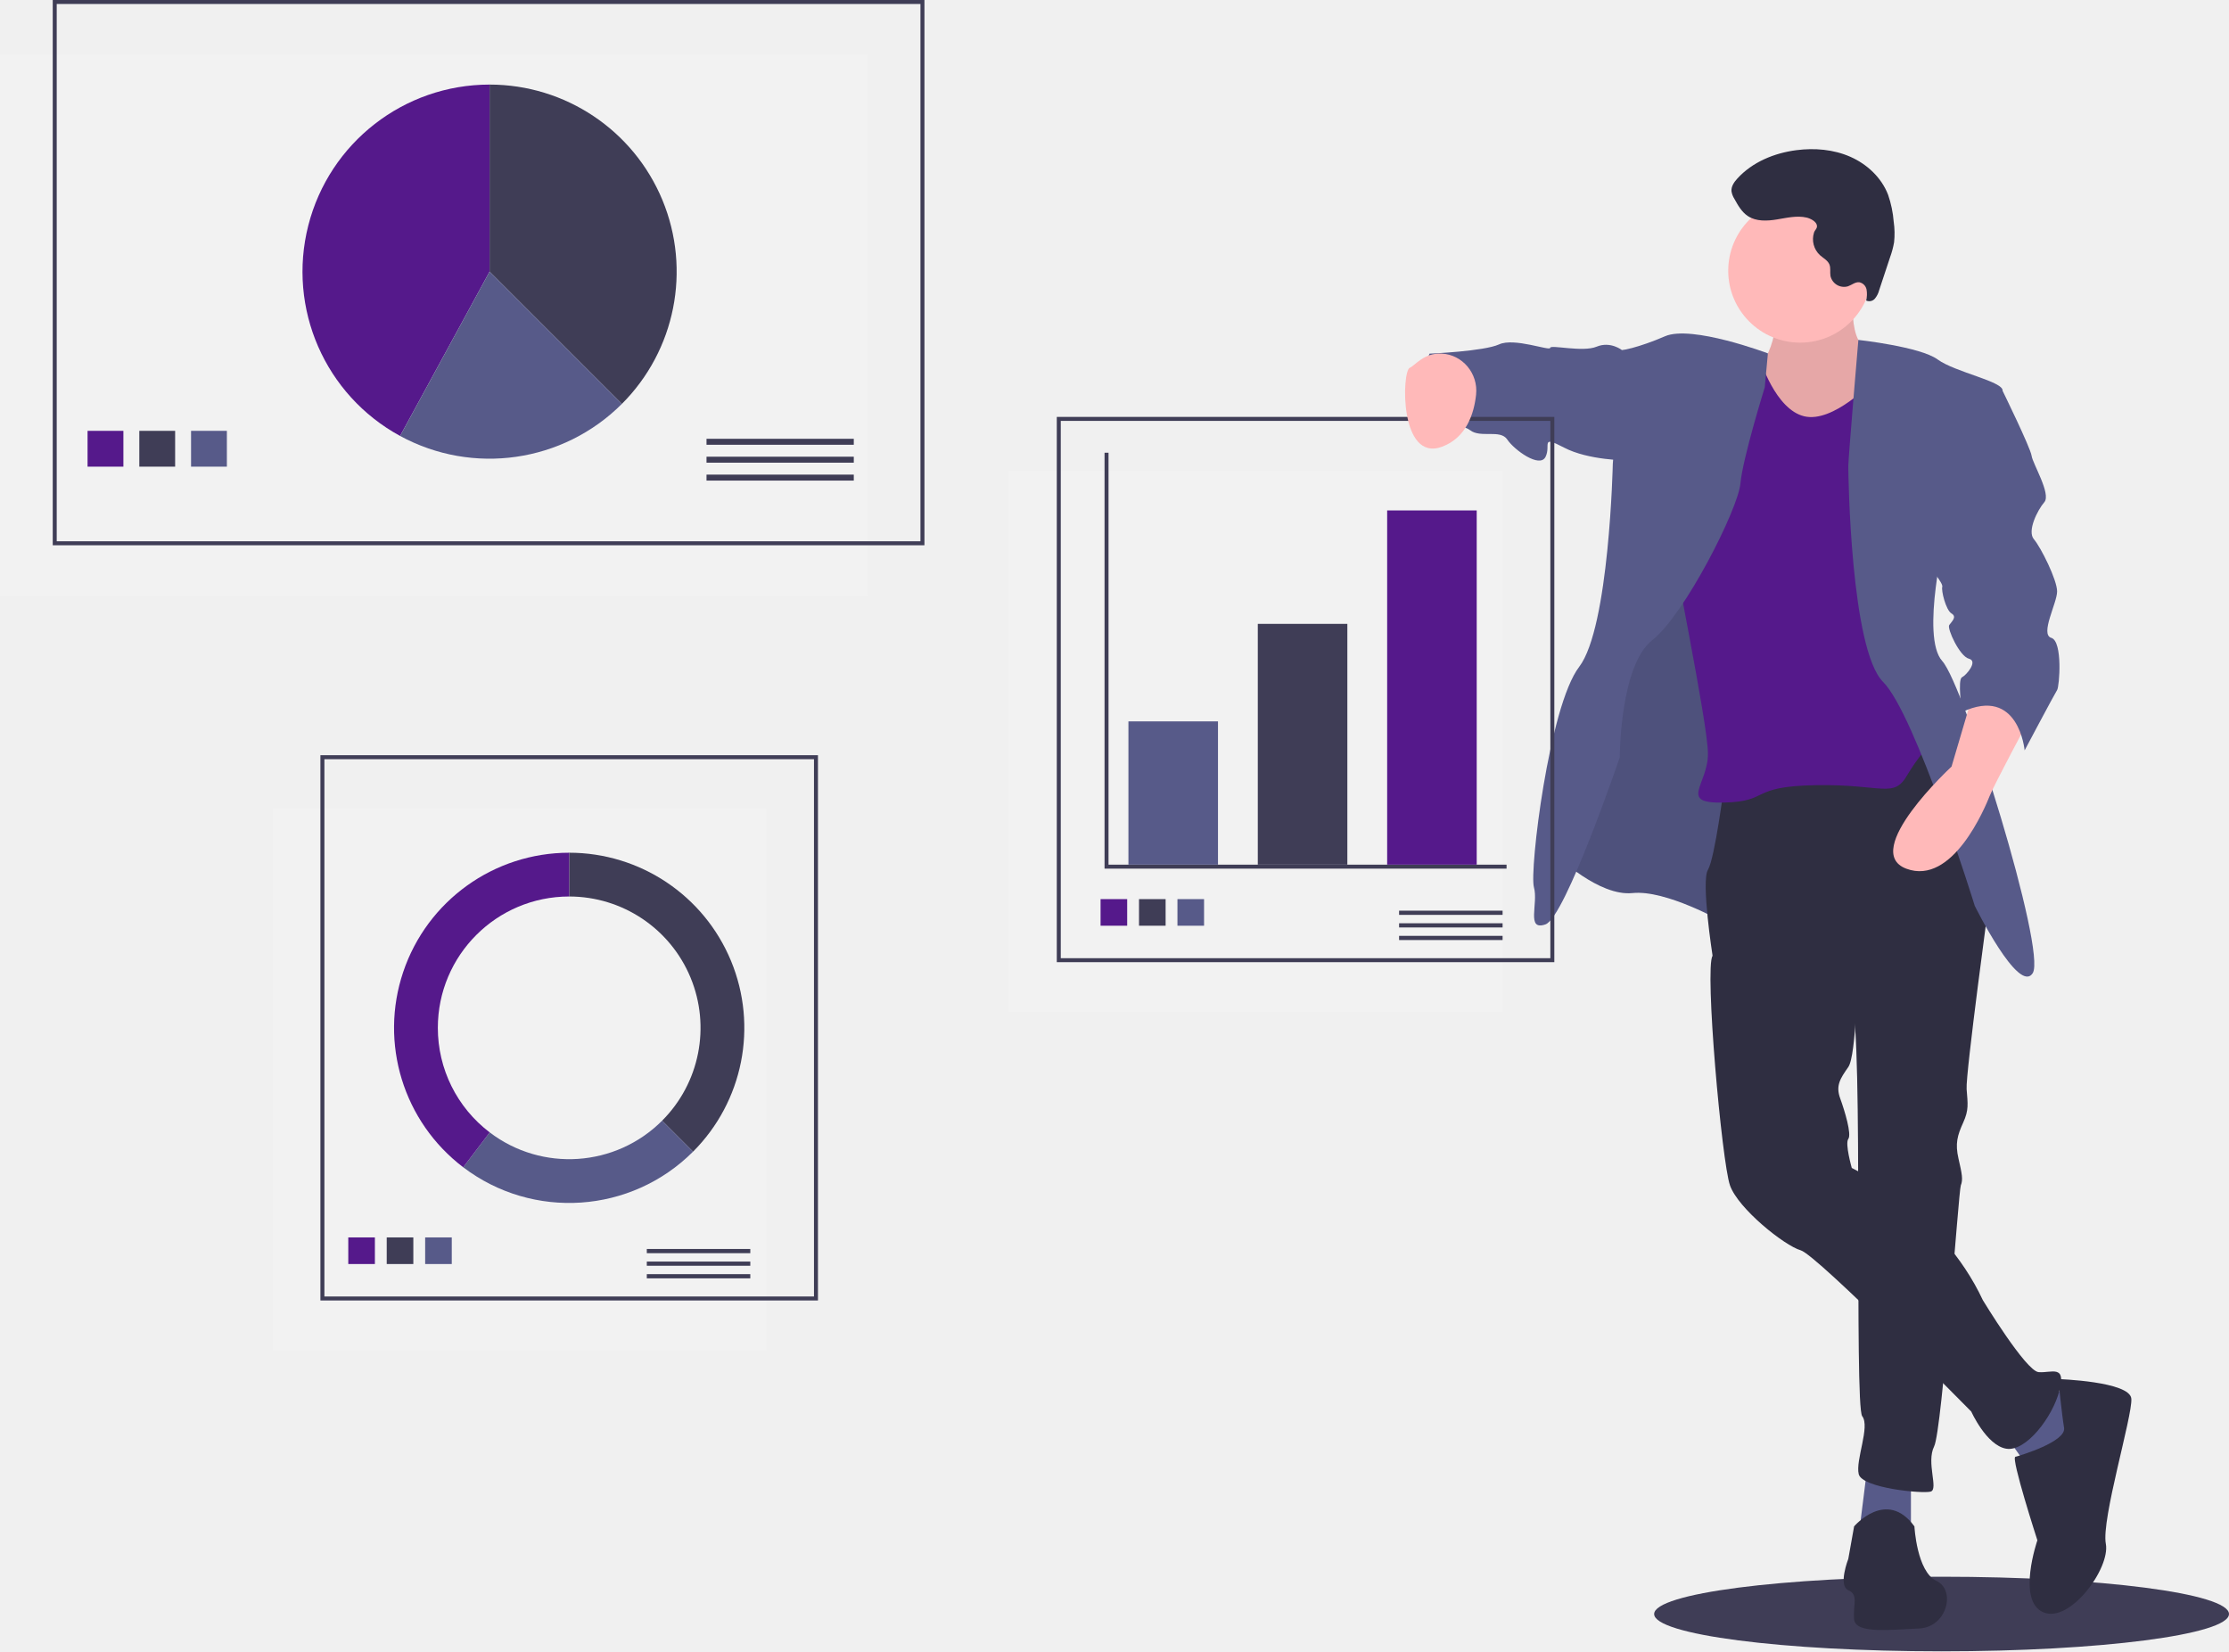
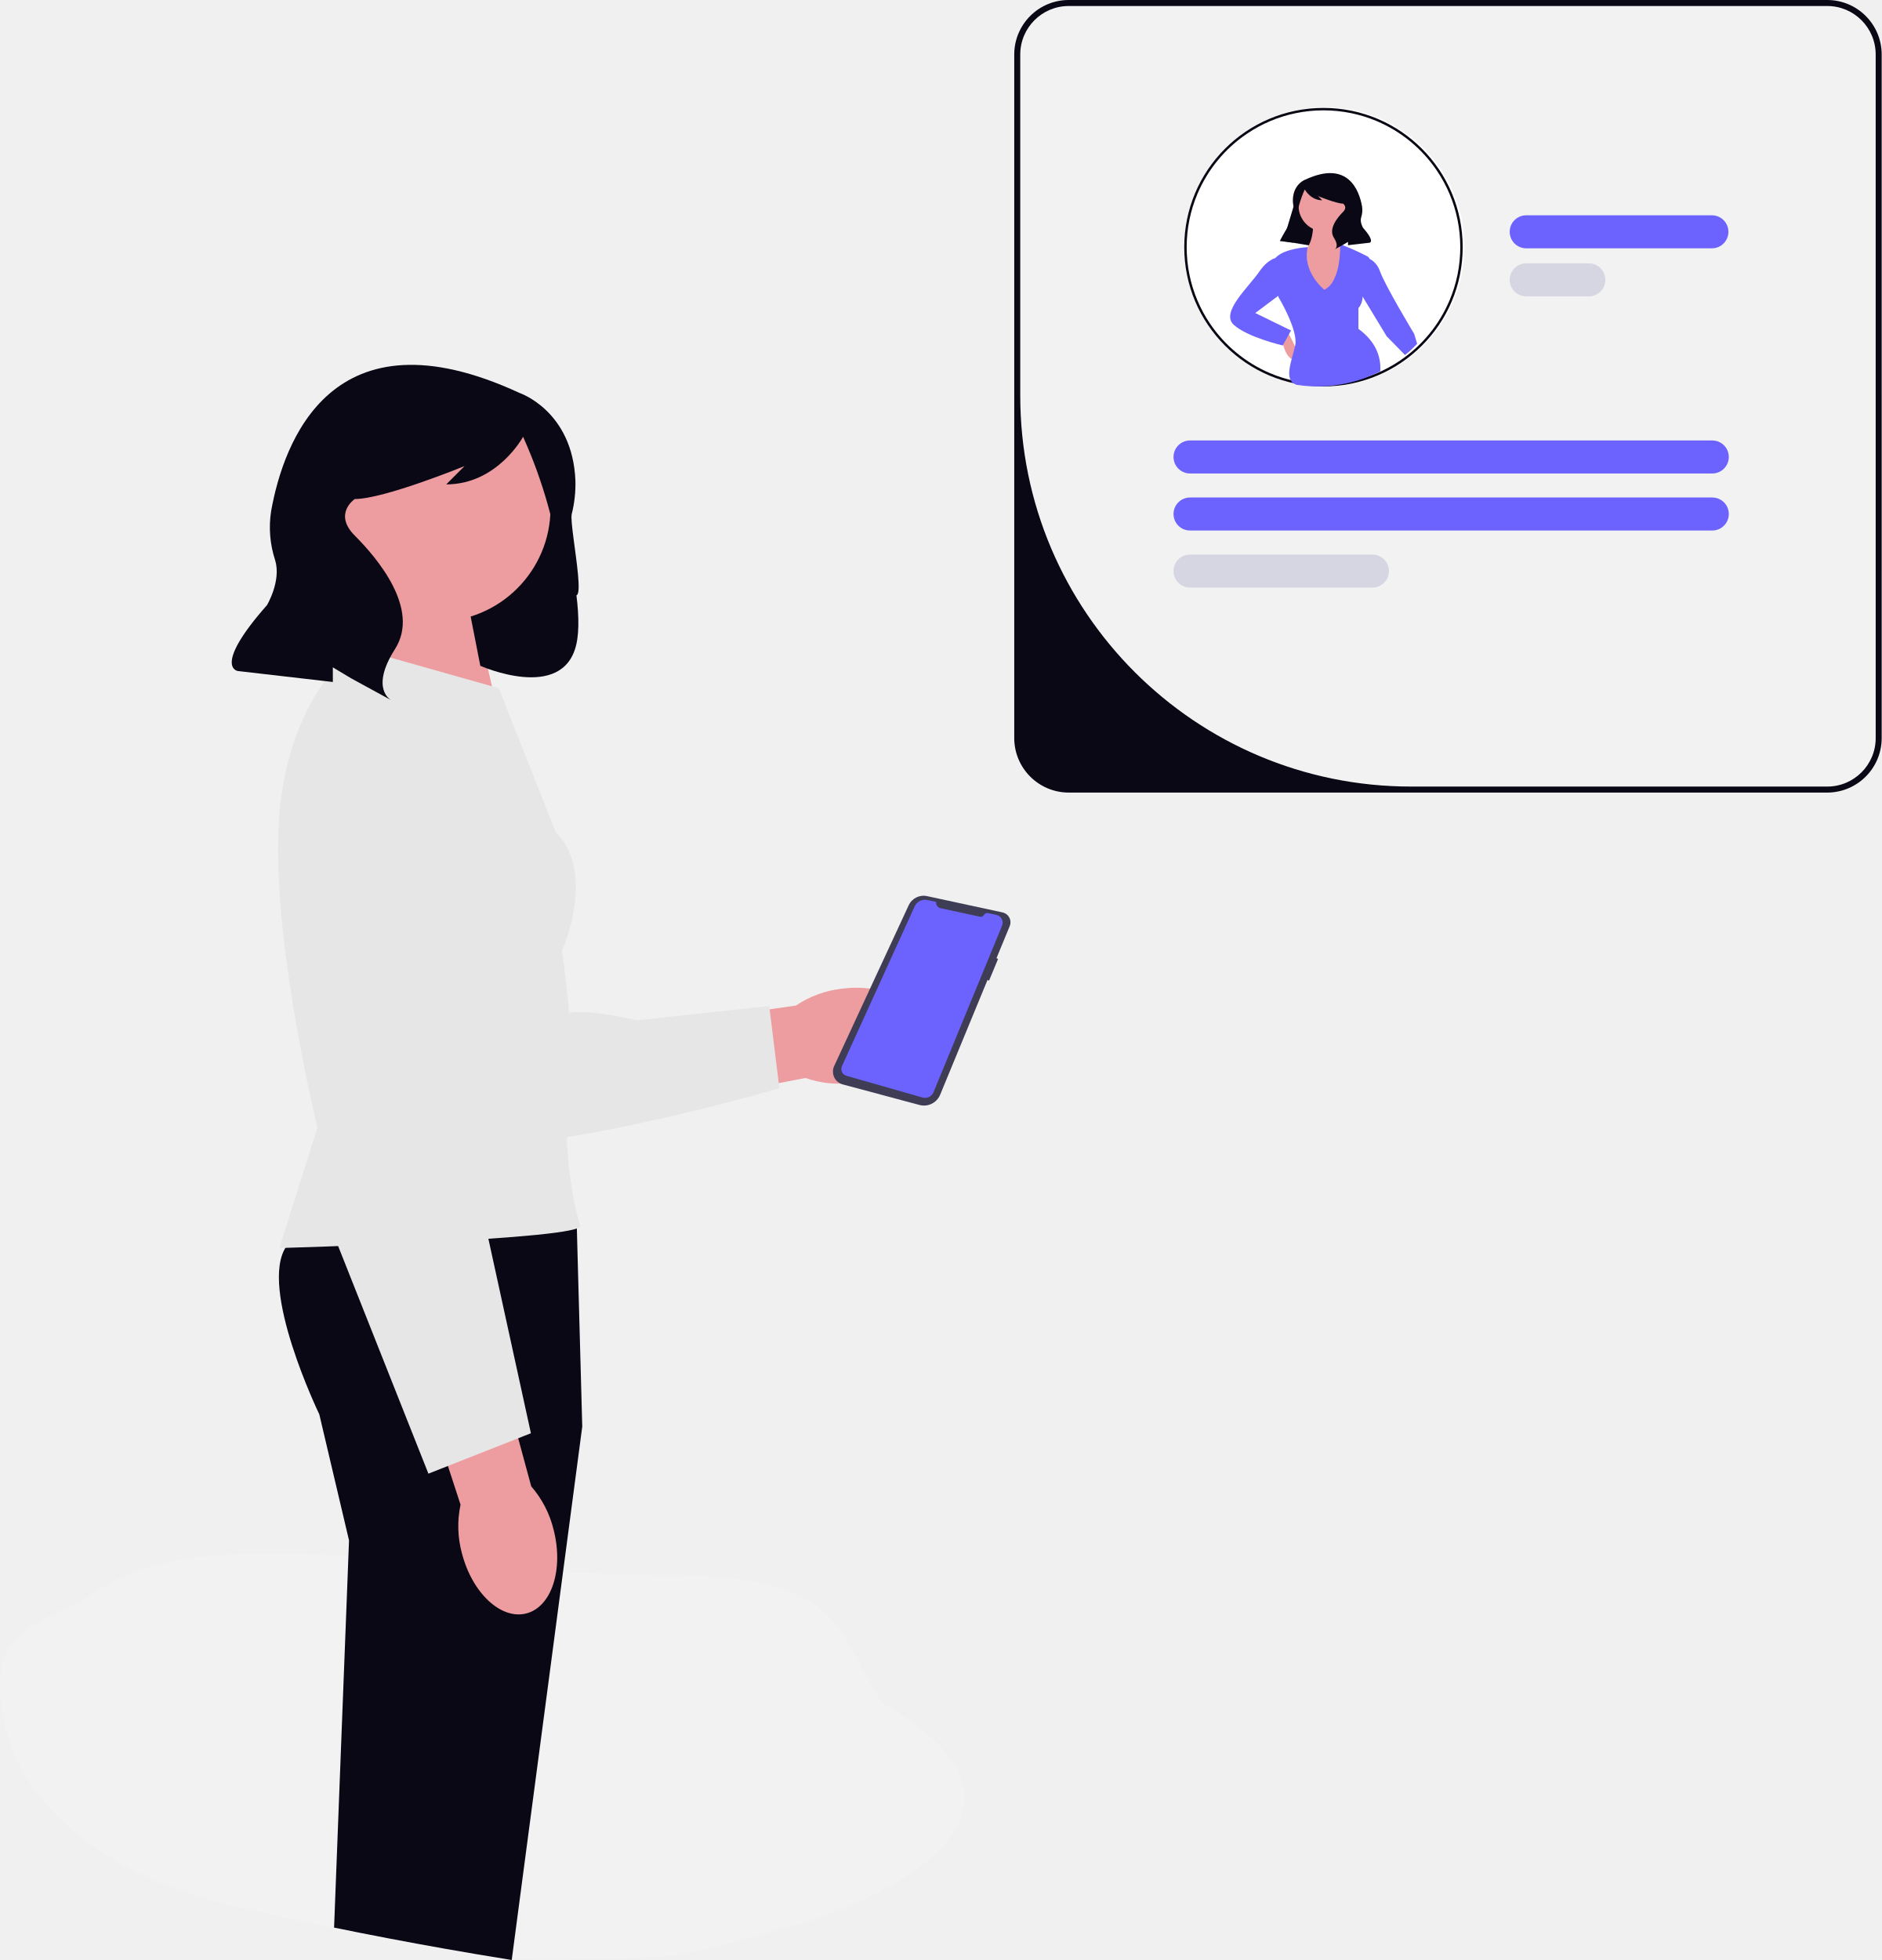
- <svg xmlns="http://www.w3.org/2000/svg" id="fa973782-3a18-4630-a762-87130b613ac3" width="1120" height="829.801" data-name="Layer 1" viewBox="0 0 1120 829.801">
-   <ellipse cx="975.579" cy="811.059" fill="#3f3d56" rx="144.421" ry="18.742" />
-   <rect width="436" height="272" y="27.5" fill="#f2f2f2" />
-   <rect width="436" height="272" x="27.5" y="1" fill="none" stroke="#3f3d56" stroke-miterlimit="10" stroke-width="2" />
-   <path fill="#3f3d56" d="M352.468,237.568A94,94,0,0,0,286,77.1v94Z" transform="translate(-40 -34.59967)" />
-   <path fill="#55198b" d="M286,77.1a94.011,94.011,0,0,0-44.968,176.564L286,171.1Z" transform="translate(-40 -34.59967)" />
-   <path fill="#575a89" d="M352.468,237.568,286,171.1l-44.968,82.564a94.049,94.049,0,0,0,111.436-16.096Z" transform="translate(-40 -34.59967)" />
-   <rect width="18" height="18" x="44" y="216.5" fill="#55198b" />
-   <rect width="18" height="18" x="70" y="216.5" fill="#3f3d56" />
-   <rect width="18" height="18" x="96" y="216.5" fill="#575a89" />
-   <rect width="74" height="3" x="355" y="220.5" fill="#3f3d56" />
-   <rect width="74" height="3" x="355" y="229.5" fill="#3f3d56" />
-   <rect width="74" height="3" x="355" y="238.5" fill="#3f3d56" />
-   <rect width="248" height="272" x="137" y="406.5" fill="#f2f2f2" />
-   <rect width="248" height="272" x="162" y="380.5" fill="none" stroke="#3f3d56" stroke-miterlimit="10" stroke-width="2" />
-   <rect width="13.371" height="13.371" x="175" y="621.814" fill="#55198b" />
-   <rect width="13.371" height="13.371" x="194.314" y="621.814" fill="#3f3d56" />
-   <rect width="13.371" height="13.371" x="213.629" y="621.814" fill="#575a89" />
-   <rect width="52" height="2.108" x="325" y="627.622" fill="#3f3d56" />
-   <rect width="52" height="2.108" x="325" y="633.946" fill="#3f3d56" />
-   <rect width="52" height="2.108" x="325" y="640.27" fill="#3f3d56" />
-   <path fill="#3f3d56" d="M326,463.1v22a66,66,0,0,1,46.669,112.669l15.556,15.556A88,88,0,0,0,326,463.1Z" transform="translate(-40 -34.59967)" />
-   <path fill="#575a89" d="M388.225,613.325l-15.556-15.556a65.983,65.983,0,0,1-86.6,5.872L272.753,621.161a87.998,87.998,0,0,0,115.472-7.836Z" transform="translate(-40 -34.59967)" />
-   <path fill="#55198b" d="M260,551.1a66,66,0,0,1,66-66v-22a87.999,87.999,0,0,0-53.247,158.061l13.316-17.521A65.885,65.885,0,0,1,260,551.1Z" transform="translate(-40 -34.59967)" />
-   <path fill="#ffb9b9" d="M971.624,175.593s-4.08,30.311,6.412,33.808,7.578,30.311,7.578,30.311l-31.476,23.899-27.979,2.332-6.995-36.14L923.244,220.476s15.738-18.653,4.663-37.888S971.624,175.593,971.624,175.593Z" transform="translate(-40 -34.59967)" />
-   <path d="M971.624,175.593s-4.08,30.311,6.412,33.808,7.578,30.311,7.578,30.311l-31.476,23.899-27.979,2.332-6.995-36.14L923.244,220.476s15.738-18.653,4.663-37.888S971.624,175.593,971.624,175.593Z" opacity=".1" transform="translate(-40 -34.59967)" />
-   <path fill="#575a89" d="M942.48,411.666,905.757,497.935s-28.562-16.321-45.466-14.572-37.888-18.653-37.888-18.653l20.984-101.424,39.054-107.836,54.209,34.391Z" transform="translate(-40 -34.59967)" />
-   <path d="M942.48,411.666,905.757,497.935s-28.562-16.321-45.466-14.572-37.888-18.653-37.888-18.653l20.984-101.424,39.054-107.836,54.209,34.391Z" opacity=".1" transform="translate(-40 -34.59967)" />
-   <polygon fill="#575a89" points="960.186 743.708 960.186 771.687 933.956 771.687 938.036 739.045 960.186 743.708" />
-   <polygon fill="#575a89" points="1028.385 695.328 1047.621 706.986 1033.631 739.045 1019.059 737.296 1005.069 717.478 1028.385 695.328" />
-   <path fill="#2f2e41" d="M1005.432,403.505l34.391,81.023s-12.241,89.766-11.658,97.344,1.166,10.492-1.749,16.904-4.08,10.492-2.332,18.07,2.332,10.492,1.166,13.407-9.326,122.991-13.407,131.152,2.332,21.567-1.749,22.733-34.391-1.749-36.14-8.743,5.829-23.899,1.749-29.145.583-194.105-5.246-206.928-69.948-24.482-69.948-24.482-5.829-37.305-2.332-43.134S906.34,429.153,906.34,429.153Z" transform="translate(-40 -34.59967)" />
-   <path fill="#2f2e41" d="M971.624,801.624s16.321-19.236,30.311,0c0,0,1.166,22.733,11.075,27.396s5.246,23.316-8.743,23.899-32.059,2.914-32.642-4.663,2.332-12.241-2.914-14.572,0-15.738,0-15.738Z" transform="translate(-40 -34.59967)" />
-   <path fill="#2f2e41" d="M973.373,522.999s-.583,41.969-4.663,47.798-6.412,9.326-4.08,15.738,5.829,18.07,4.08,20.401,1.749,14.572,1.749,14.572,44.883,21.567,65.867,66.45c0,0,21.567,35.557,27.979,36.14s13.99-4.08,10.492,9.326-16.904,30.894-26.813,29.145S1030.497,743.917,1030.497,743.917s-77.525-78.691-85.686-81.023-31.476-20.984-35.557-32.642-12.824-109.002-8.743-115.413,19.236-15.155,19.236-15.155Z" transform="translate(-40 -34.59967)" />
-   <path fill="#2f2e41" d="M1074.214,727.596s36.14,1.166,36.722,9.909-15.155,60.621-12.824,72.862-18.07,40.22-31.476,34.391-2.914-36.14-2.914-36.14-13.407-41.386-11.075-41.969,25.647-7.578,24.482-14.572S1074.214,727.596,1074.214,727.596Z" transform="translate(-40 -34.59967)" />
-   <circle cx="904.52" cy="136.039" r="36.14" fill="#ffb9b9" />
-   <path fill="#55198b" d="M980.951,226.305s-19.818,20.984-34.391,17.487-22.15-28.562-22.15-28.562l-26.23-4.663s-18.653,82.771-18.653,90.932,18.653,96.178,18.653,111.916-15.155,25.065,8.161,24.482,12.241-8.161,46.049-8.743,39.054,6.995,46.049-5.246a97.523,97.523,0,0,1,17.487-21.567l-12.241-43.134L1001.935,237.38s-14.944-29.145-21.753-26.813C980.182,210.567,983.865,223.39,980.951,226.305Z" transform="translate(-40 -34.59967)" />
-   <path fill="#575a89" d="M973.771,205.411s31.078,3.407,39.822,9.819,33.225,11.075,32.642,15.738-28.562,71.113-28.562,71.113-12.824,52.461-1.749,64.702,52.461,145.724,45.466,156.799-29.145-33.808-29.145-33.808-29.728-96.178-46.049-112.499S968.71,272.937,968.71,268.856,973.771,205.411,973.771,205.411Z" transform="translate(-40 -34.59967)" />
-   <path fill="#575a89" d="M928.313,212.172S890.019,197.743,876.612,203.572s-21.567,6.995-21.567,6.995L850.382,267.691s-1.749,82.188-16.904,102.007-25.065,102.59-22.733,110.75-4.08,22.15,5.829,18.653,37.305-83.937,37.305-83.937,0-46.049,16.321-58.873,43.134-65.867,44.3-78.691,12.241-48.38,12.241-48.38Z" transform="translate(-40 -34.59967)" />
-   <path fill="#ffb9b9" d="M1059.642,395.928S1042.155,428.57,1039.823,434.399s-18.653,45.466-41.969,36.722,22.733-51.295,22.733-51.295l10.492-35.557S1058.476,378.441,1059.642,395.928Z" transform="translate(-40 -34.59967)" />
-   <path fill="#575a89" d="M860.874,210.567h-5.829s-5.829-4.663-12.824-1.749-23.316-1.166-23.316.583-18.07-5.246-25.647-1.749-34.974,4.663-34.974,4.663-11.075,27.979-3.497,33.225,18.653,1.166,23.899,5.246,15.155-.583,18.653,4.663,16.321,14.572,19.236,8.743-2.914-11.075,9.326-4.663,31.476,6.412,31.476,6.412Z" transform="translate(-40 -34.59967)" />
-   <path fill="#2f2e41" d="M947.778,143.937c-4.89-1.13-9.967.122-14.92.934s-10.412,1.079-14.602-1.684c-3.094-2.041-4.997-5.418-6.783-8.665a9.973,9.973,0,0,1-1.459-3.823c-.21-2.402,1.318-4.594,2.94-6.377,7.537-8.285,18.551-12.819,29.658-14.26,9.13-1.184,18.65-.391,27.081,3.307s15.68,10.47,18.995,19.06a54.127,54.127,0,0,1,2.837,13.611,40.657,40.657,0,0,1,.191,10.308,44.188,44.188,0,0,1-1.998,7.468L984.227,180.395a10.924,10.924,0,0,1-2.159,4.274,3.736,3.736,0,0,1-4.374.958,13.613,13.613,0,0,0,.197-5.5,4.641,4.641,0,0,0-3.662-3.693c-2.024-.215-3.753,1.354-5.673,2.03a6.979,6.979,0,0,1-8.811-5.245c-.303-1.896.206-3.925-.513-5.705-.842-2.086-3.074-3.179-4.751-4.677a10.936,10.936,0,0,1-3.001-11.366c.449-1.38,1.717-2.007,1.463-3.592C952.61,145.799,949.544,144.345,947.778,143.937Z" transform="translate(-40 -34.59967)" />
-   <rect width="248" height="272" x="507" y="236.5" fill="#f2f2f2" />
-   <rect width="248" height="272" x="532" y="210.5" fill="none" stroke="#3f3d56" stroke-miterlimit="10" stroke-width="2" />
-   <polyline fill="none" stroke="#3f3d56" stroke-miterlimit="10" stroke-width="2" points="556 227.5 556 435.5 757 435.5" />
-   <rect width="45" height="72" x="567" y="362.5" fill="#575a89" />
-   <rect width="45" height="121" x="632" y="313.5" fill="#3f3d56" />
-   <rect width="45" height="178" x="697" y="256.5" fill="#55198b" />
-   <rect width="13.371" height="13.371" x="553" y="451.814" fill="#55198b" />
-   <rect width="13.371" height="13.371" x="572.314" y="451.814" fill="#3f3d56" />
-   <rect width="13.371" height="13.371" x="591.629" y="451.814" fill="#575a89" />
-   <rect width="52" height="2.108" x="703" y="457.622" fill="#3f3d56" />
-   <rect width="52" height="2.108" x="703" y="463.946" fill="#3f3d56" />
-   <rect width="52" height="2.108" x="703" y="470.27" fill="#3f3d56" />
-   <path fill="#ffb9b9" d="M764.308,212.282c10.628.462,18.526,10.101,17.376,20.677-1.042,9.582-4.884,21.505-16.987,26.084-21.567,8.161-20.401-37.888-16.321-39.637C751.095,218.24,755.37,211.893,764.308,212.282Z" transform="translate(-40 -34.59967)" />
-   <path fill="#575a89" d="M1039.823,227.854l6.412,3.114s13.99,28.562,14.572,32.642,9.909,19.236,6.412,23.316-8.743,14.572-5.246,18.653,11.658,20.401,11.658,26.23-8.743,21.567-2.914,23.316,4.08,24.482,2.914,26.23-16.321,30.311-16.321,30.311-2.914-32.642-31.476-19.236c0,0-2.332-16.321,0-17.487s8.161-8.161,3.497-9.326-11.075-15.155-9.909-16.904,4.08-4.08,1.166-5.829-5.246-11.658-4.663-13.407-6.412-9.909-6.412-9.909Z" transform="translate(-40 -34.59967)" />
+ <svg xmlns="http://www.w3.org/2000/svg" width="768.194" height="800" viewBox="0 0 768.194 800" role="img" artist="Katerina Limpitsouni" source="https://undraw.co/">
+   <defs>
+     <clipPath id="a-251">
+       <circle cx="56.367" cy="56.367" r="56.367" transform="translate(0 0)" fill="#fff" stroke="#707070" stroke-width="1" />
+     </clipPath>
+   </defs>
+   <g transform="translate(-549.879 -248.286)">
+     <path d="M348.835,326.393c76.839,0,69.96,23.6,89.578,52.282,80.606,46.144-4.437,82.828-42.382,92.592-42.08,10.828-34.078,11.926-97.889,11.926-27.623,0-116.7-19.948-116.7-19.948s-103.2-16.734-103.2-93.172c0-24.29,24.864-26.584,38.848-36.735C159.58,302.489,257.762,326.393,348.835,326.393Z" transform="translate(471.643 564.744)" fill="#f2f2f2" />
+     <g transform="translate(683.142 513.195)">
+       <path d="M324.883,310.837c16.635-2.155,29.007-12.485,27.633-23.071s-15.97-17.418-32.61-15.261a41.977,41.977,0,0,0-18.6,6.866l-70.366,10.02,5.406,32.921,68.795-13.373a41.981,41.981,0,0,0,19.741,1.9Z" transform="translate(-109.62 -133.854)" fill="#ed9da0" />
+       <path d="M164.1,228.3l19.3,143.681s5.309,30.9,53.635,26.352,111.833-23.292,111.833-23.292l-4.133-33.551-53.976,5.847s-25.2-6.113-30.2-1.99-2.7,8.948-7.651,2.946-2.463-9.729-6.794-4.48-5.211,14.374-7.8,3.073-7.42-9-7.42-9L228.147,232.63s-14.5-50.206-40.982-33.42S164.1,228.3,164.1,228.3h0Z" transform="translate(-163.958 -195.776)" fill="#e6e6e6" />
+     </g>
+     <path d="M169.814,222.764l3.348-40.455h44.51l9.867,42.861Z" transform="translate(523.935 306.494)" fill="#ed9da0" />
+     <path d="M277.09,408.788l-8.826,66.753-4.526,34.269-7.674,57.969-7.771,58.745q-13.8-2.219-27.256-4.6-23.119-4.085-45.265-8.621l2.872-74.545,1.119-28.949,1.33-34.269.779-20.291-12.135-51.458S144.7,351.973,156.32,335.2a9.48,9.48,0,0,1,2.158-2.146,24.3,24.3,0,0,1,11.259-5.231c14.455-3.283,38.548-4.6,58.065-4.906,25.05-.4,46.952.667,46.952.667l.13,4.239.243,9.2Z" transform="translate(510.493 421.762)" fill="#090814" />
+     <path d="M247.108,212l-58.445-16.517s-27.227,19.326-31.116,68.263,15.56,127.486,15.56,127.486L157.548,440.5s125.488-3.462,122.9-9.219-8.063-37.806-4.174-48.514-3.317-63.713-3.317-63.713,14.234-31.524-2.619-48.377Z" transform="translate(506.377 317.183)" fill="#e6e6e6" />
+     <path d="M204.488,442.48c4.191,16.242,15.968,27.245,26.3,24.576s15.315-18,11.12-34.244A41.977,41.977,0,0,0,232.8,415.2l-18.626-68.593-32,9.427,21.759,66.62a41.981,41.981,0,0,0,.552,19.824Z" transform="translate(533.963 439.779)" fill="#ed9da0" />
+     <path d="M233.207,257.6s-18.126-48.984-37.993-45.8-37.978,33.98-37.978,33.98L171.6,420.039l39.447,99.439,41.843-16.5L231.153,403.6l2.054-146Z" transform="translate(513.731 330.303)" fill="#e6e6e6" />
+     <g transform="translate(644.491 397.2)">
+       <path d="M115.451,209.794C110,233.534,76.269,218.5,76.269,218.5l-15.4-78.447,37.221-16.515S120.906,186.054,115.451,209.794Z" transform="translate(25.208 -95.658)" fill="#090814" />
+       <ellipse cx="46.3" cy="46.3" rx="46.3" ry="46.3" transform="translate(37.532 12.202)" fill="#ed9da0" />
+       <path d="M327.71,263.061s21.758,7.252,22.864,35.889a50.806,50.806,0,0,1-1.51,13.6c-1.226,5.192,9.382,52.234-4.029,24.4a197.243,197.243,0,0,0-15.662-55.608l-.169-.369S318.75,300.4,297.841,300.4l7.467-7.467S272.45,306.375,260.5,306.375c0,0-8.962,5.974,0,14.936s26.884,29.871,16.421,46.3-1.493,20.91-1.493,20.91l-16.421-8.962-7.467-4.481v5.974l-38.833-4.481s-10.455-1.493,11.948-26.885c0,0,5.917-9.859,3.328-18.364a42.894,42.894,0,0,1-1.63-20.061C231.372,283.264,251.064,227.6,327.71,263.061Z" transform="translate(-210.272 -251.607)" fill="#090814" />
+     </g>
+     <g transform="translate(932.045 705.569) rotate(-159)">
+       <path d="M4.377,89A4.121,4.121,0,0,1,.358,84.776l.351-14.15L0,70.561.256,60.95l.692.086,1.259-50.69A7.148,7.148,0,0,1,8.6,3.422L40.834.03A5.41,5.41,0,0,1,46.8,5.776L41.911,77.954a6.694,6.694,0,0,1-5.644,6.157L5.145,88.945h0a4.12,4.12,0,0,1-.77.054Z" transform="translate(0 0)" fill="#3f3d56" />
+       <path d="M25.984,77.646,9.626,80.186a1.355,1.355,0,0,0-1.139,1.192h0A1.535,1.535,0,0,1,7.2,82.728l-3.445.536A3.251,3.251,0,0,1,0,79.972L1.773,6.483A3.712,3.712,0,0,1,5.156,2.875L37.363.011A2.867,2.867,0,0,1,40.479,3.04L36.132,74.55a4.626,4.626,0,0,1-3.907,4.286L28.6,79.4A2.308,2.308,0,0,0,25.984,77.646Z" transform="translate(3.337 3.84)" fill="#6c63ff" />
+     </g>
+     <g transform="translate(963.942 248.286)">
+       <path d="M662.9,204.875H353.217a22.247,22.247,0,0,0-22.228,22.216V506.144a22.257,22.257,0,0,0,22.228,22.228H662.9a22.247,22.247,0,0,0,22.216-22.228V227.091A22.236,22.236,0,0,0,662.9,204.875Z" transform="translate(-330.989 -204.875)" fill="#f2f2f2" />
+       <path d="M662.9,204.875H353.217a22.247,22.247,0,0,0-22.228,22.216V506.144a22.257,22.257,0,0,0,22.228,22.228H662.9a22.247,22.247,0,0,0,22.216-22.228V227.091A22.236,22.236,0,0,0,662.9,204.875ZM682.67,506.144a19.778,19.778,0,0,1-19.778,19.777H492.984A159.544,159.544,0,0,1,333.44,366.378V227.091a19.8,19.8,0,0,1,19.777-19.765H662.9a19.786,19.786,0,0,1,19.765,19.765Z" transform="translate(-330.989 -204.875)" fill="#090814" />
+       <g transform="translate(67.395 43.763)">
+         <g transform="translate(0 0)">
+           <circle cx="56.98" cy="56.98" r="56.98" transform="translate(2.451 0)" fill="#fff" />
+           <path d="M56.839.994A56.262,56.262,0,0,0,45.583,2.129a55.533,55.533,0,0,0-19.967,8.4A56.01,56.01,0,0,0,5.382,35.1,55.557,55.557,0,0,0,2.129,45.583a56.4,56.4,0,0,0,0,22.511,55.534,55.534,0,0,0,8.4,19.967A56.011,56.011,0,0,0,35.1,108.3a55.556,55.556,0,0,0,10.481,3.254,56.4,56.4,0,0,0,22.511,0,55.533,55.533,0,0,0,19.967-8.4A56.01,56.01,0,0,0,108.3,78.576a55.556,55.556,0,0,0,3.254-10.481,56.4,56.4,0,0,0,0-22.511,55.533,55.533,0,0,0-8.4-19.967A56.01,56.01,0,0,0,78.576,5.382,55.556,55.556,0,0,0,68.094,2.129,56.262,56.262,0,0,0,56.839.994m0-.994A56.839,56.839,0,1,1,0,56.839,56.839,56.839,0,0,1,56.839,0Z" transform="translate(2.006 0.282)" fill="#090814" />
+           <g transform="translate(0 1.225)" clip-path="url(#a-251)">
+             <g transform="translate(20.748 25.67)">
+               <path d="M60.867,144.935l12.225,2.038,4.075-19.356-9.848-4.075Z" transform="translate(-39.237 -117.201)" fill="#090814" />
+               <path d="M231.089,301.6s1.019,12.9-6.792,13.923,6.792,24.11,10.527,23.771,10.527-25.129,10.527-25.129-8.829-6.113-5.774-11.547Z" transform="translate(-197.234 -282.358)" fill="#ed9da0" />
+               <ellipse cx="10.527" cy="10.527" rx="10.527" ry="10.527" transform="translate(27.913 2.774)" fill="#ed9da0" />
+               <path d="M211.594,421.629s1.358,9.848,5.433,9.848-2.717-11.206-2.717-11.206Z" transform="translate(-190.813 -355.352)" fill="#ed9da0" />
+               <path d="M362.733,449.382s10.187,8.489,8.829,11.208-10.188-3.056-10.867-9.848Z" transform="translate(-288.949 -378.86)" fill="#ed9da0" />
+               <path d="M224.626,345.538s-9.149-7.25-6.782-17.378c0,0-9.178.4-12.914,4.135s1.019,16.3,1.019,16.3,8.15,13.583,6.792,19.7-4.754,13.778,0,15.815,17.905,14.736,32.507,2.85c0,0,8.241-14.59-6.7-25.457v-8.489s2.717-2.377,1.358-8.489c0,0,5.773-10.527,2.377-12.564a101.049,101.049,0,0,0-11.2-5.023S231.757,342.143,224.626,345.538Z" transform="translate(-186.186 -297.939)" fill="#6c63ff" />
+               <path d="M178.381,340.831s-4.414-.679-8.829,5.774-15.96,16.639-10.527,21.733,20.035,8.489,20.035,8.489l3.4-6.114-14.6-7.131,12.223-9.168Z" transform="translate(-157.6 -306.476)" fill="#6c63ff" />
+               <path d="M294.056,340.864s4.754,0,6.792,5.774,13.923,25.469,13.923,25.469l2.128,6.959-4.654,2.922-8.68-8.862L291,352.41Z" transform="translate(-239.656 -306.509)" fill="#6c63ff" />
+               <path d="M220.8,254.211s-4.947,1.649-5.2,8.16a11.55,11.55,0,0,0,.343,3.092c.279,1.18.458,3.721-1.7,7.04a69.687,69.687,0,0,0-3.955,6.8l-.015.031,5.433.679,1.155-9.007a44.847,44.847,0,0,1,3.561-12.643l.038-.084s2.377,4.417,7.131,4.417l-1.7-1.7s7.471,3.056,10.188,3.056c0,0,2.038,1.358,0,3.4s-6.113,6.792-3.734,10.527.339,4.754.339,4.754l3.734-2.038,1.7-1.019v1.358l8.829-1.019s2.377-.339-2.717-6.113c0,0-1.345-2.242-.757-4.175a9.753,9.753,0,0,0,.371-4.561C242.7,258.8,238.226,246.148,220.8,254.211Z" transform="translate(-190 -251.607)" fill="#090814" />
+             </g>
+           </g>
+         </g>
+       </g>
+       <path d="M6.74,0H82.712a6.74,6.74,0,0,1,0,13.479H6.74A6.74,6.74,0,0,1,6.74,0Z" transform="translate(202.185 87.876)" fill="#6c63ff" />
+       <path d="M6.74,0H32.472a6.74,6.74,0,0,1,0,13.479H6.74A6.74,6.74,0,0,1,6.74,0Z" transform="translate(202.185 107.482)" fill="#d6d6e3" />
+       <path d="M6.74,0H219.953a6.74,6.74,0,1,1,0,13.479H6.74A6.74,6.74,0,0,1,6.74,0Z" transform="translate(64.944 179.779)" fill="#6c63ff" />
+       <path d="M6.74,0H219.953a6.74,6.74,0,1,1,0,13.479H6.74A6.74,6.74,0,0,1,6.74,0Z" transform="translate(64.944 203.061)" fill="#6c63ff" />
+       <path d="M6.74,0H81.217a6.74,6.74,0,1,1,0,13.479H6.74A6.74,6.74,0,0,1,6.74,0Z" transform="translate(64.944 226.343)" fill="#d6d6e3" />
+     </g>
+   </g>
</svg>
